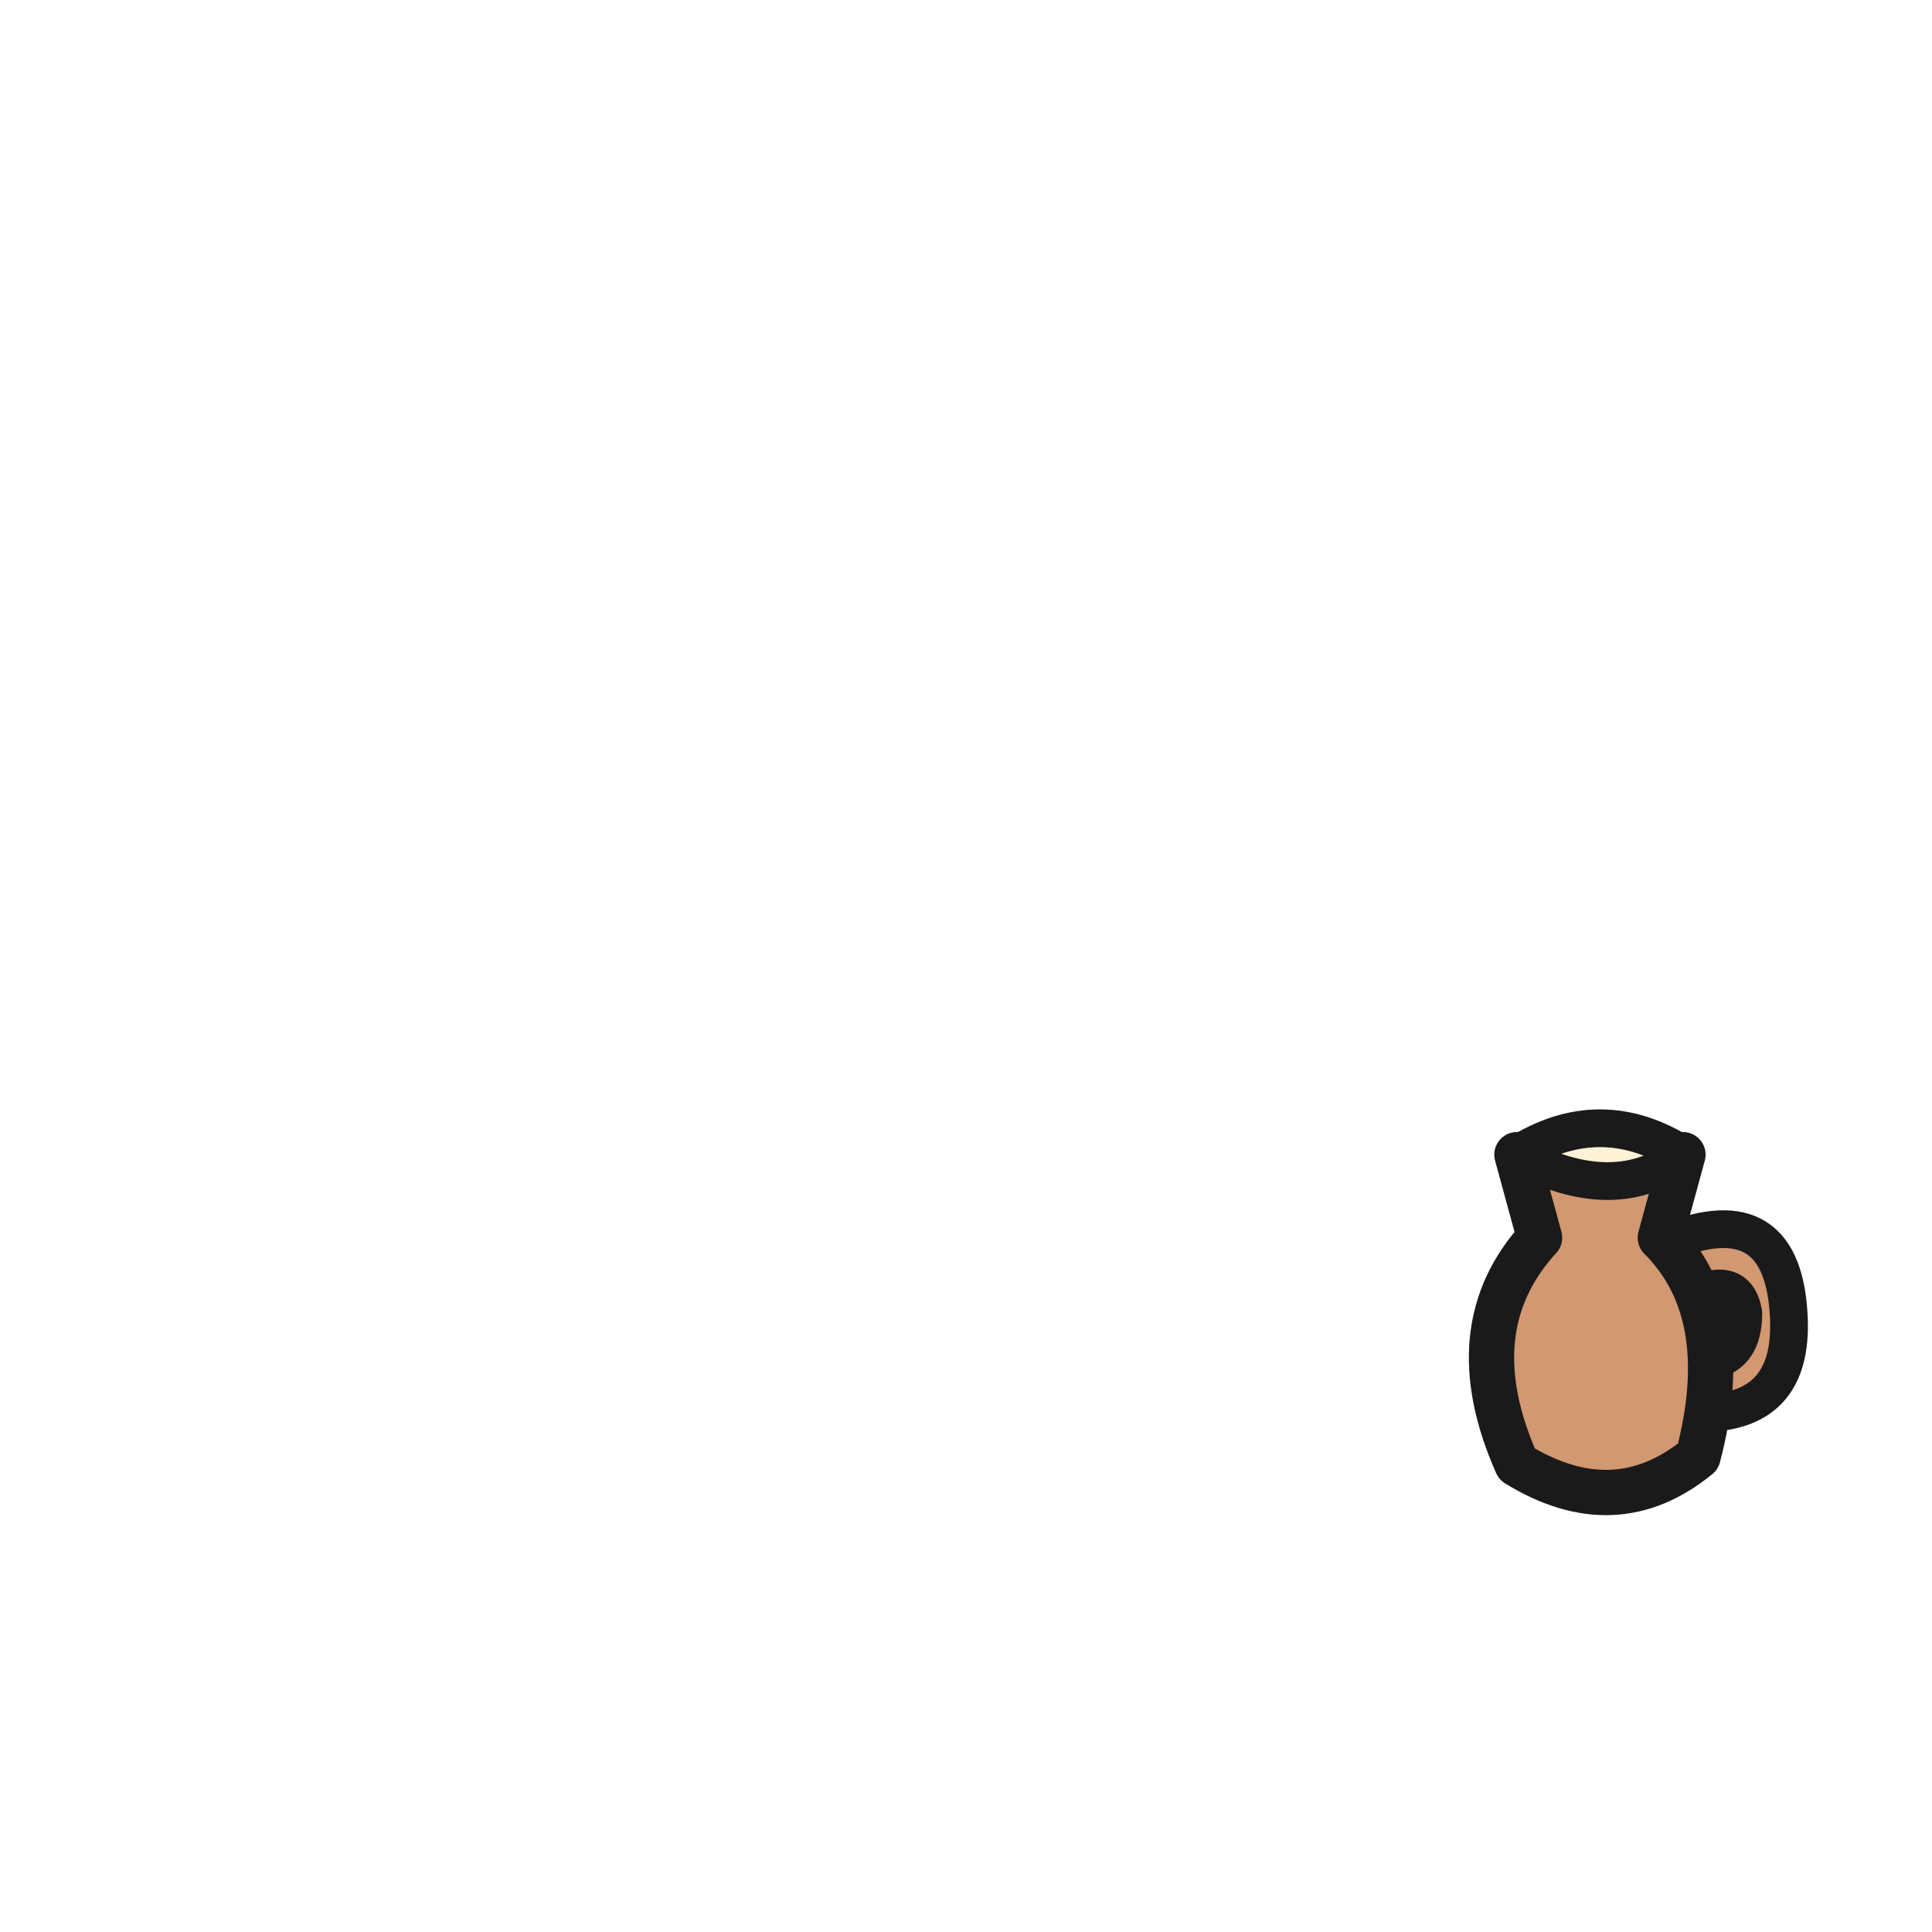
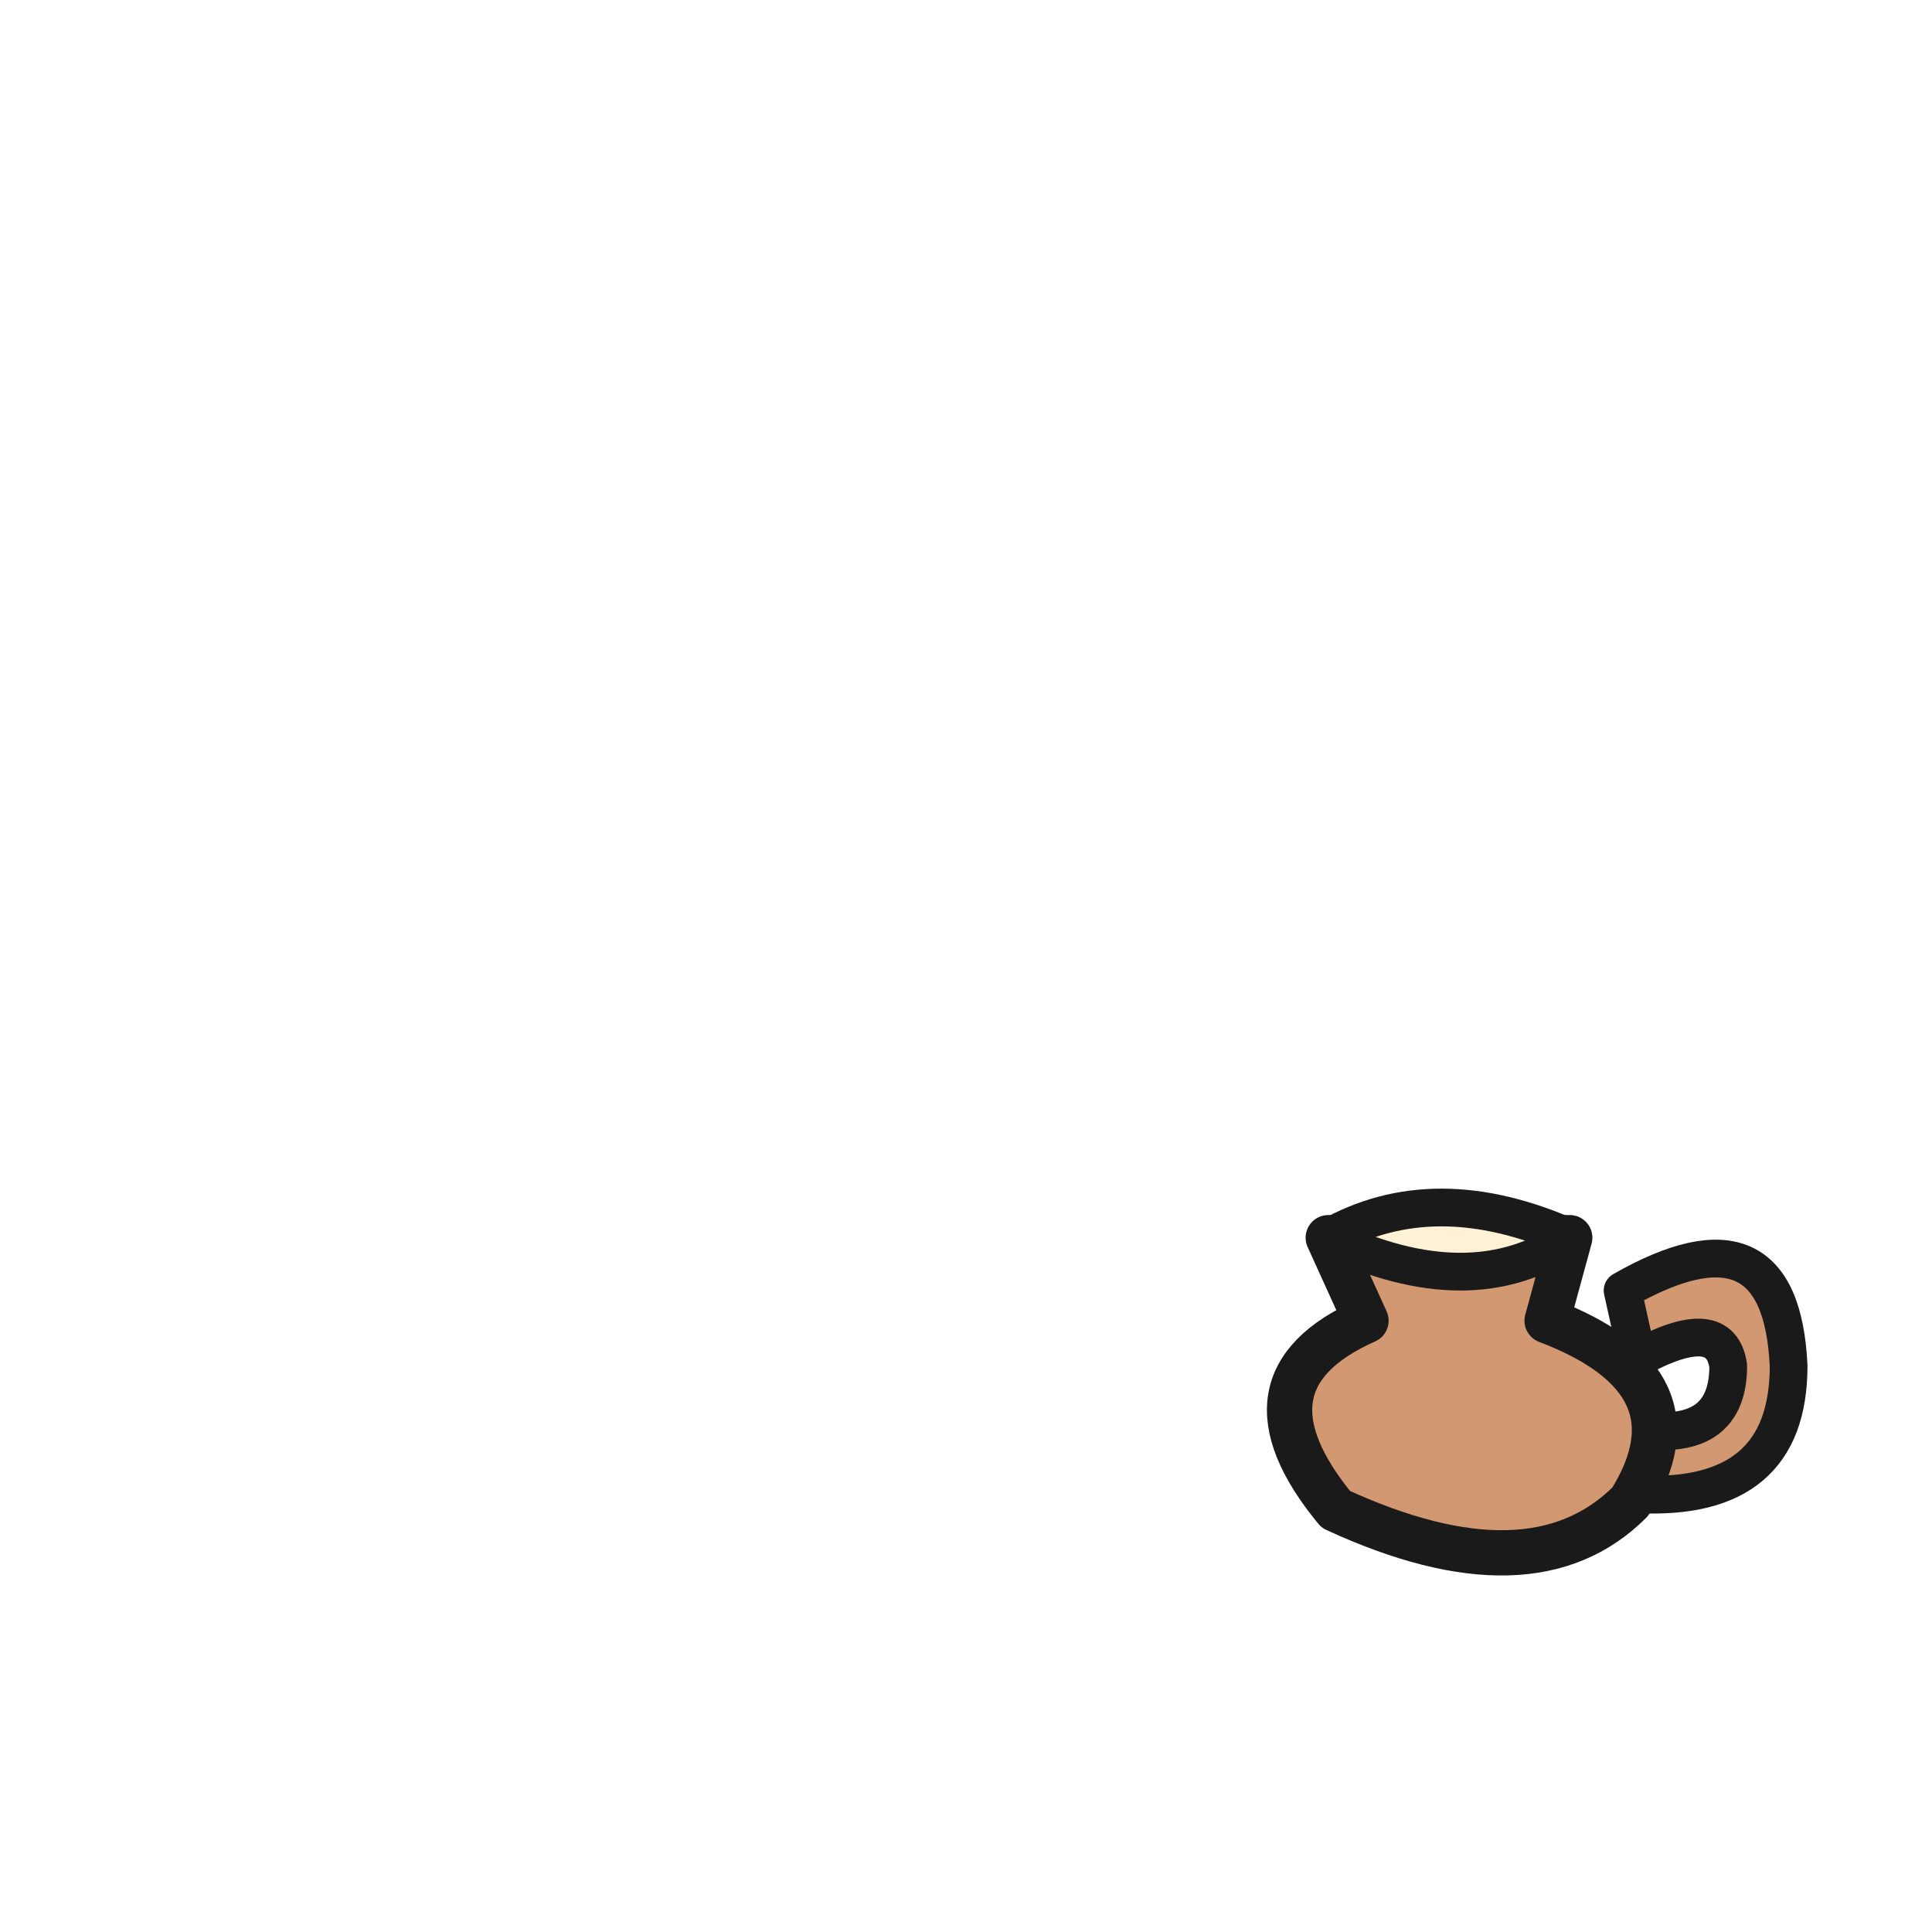
<svg xmlns="http://www.w3.org/2000/svg" width="256" height="256" viewBox="0 0 256 256">
-   <path d="M220 165 Q236 158 237 174 Q238 189 222 187 L222 180 Q231 182 231 174 Q230 168 222 173 Z" fill="#d19871" stroke="#1a1a1a" stroke-width="5" stroke-linecap="round" stroke-linejoin="round" />
-   <path d="M201 153 L223 153 L220 164 Q230 174 225 193 Q214 202 201 194 Q193 176 204 164 Z" fill="#d19871" stroke="#1a1a1a" stroke-width="6" stroke-linecap="round" stroke-linejoin="round" />
-   <path d="M201 153 Q212 146 223 153 Q214 160 201 153 Z" fill="#fff1d5" stroke="#1a1a1a" stroke-width="5" stroke-linecap="round" stroke-linejoin="round" />
+   <path d="M215 171 Q236 159 237 181 Q237 199 217 198 L215 189 Q229 192 229 181 Q228 174 217 180 Z" fill="#d19871" stroke="#1a1a1a" stroke-width="5" stroke-linecap="round" stroke-linejoin="round" />
+   <path d="M176 164 L208 164 L205 175 Q226 183 216 199 Q203 212 177 200 Q163 183 181 175 Z" fill="#d19871" stroke="#1a1a1a" stroke-width="6" stroke-linecap="round" stroke-linejoin="round" />
+   <path d="M176 164 Q190 156 208 164 Q195 173 176 164 Z" fill="#fff1d5" stroke="#1a1a1a" stroke-width="5" stroke-linecap="round" stroke-linejoin="round" />
</svg>
